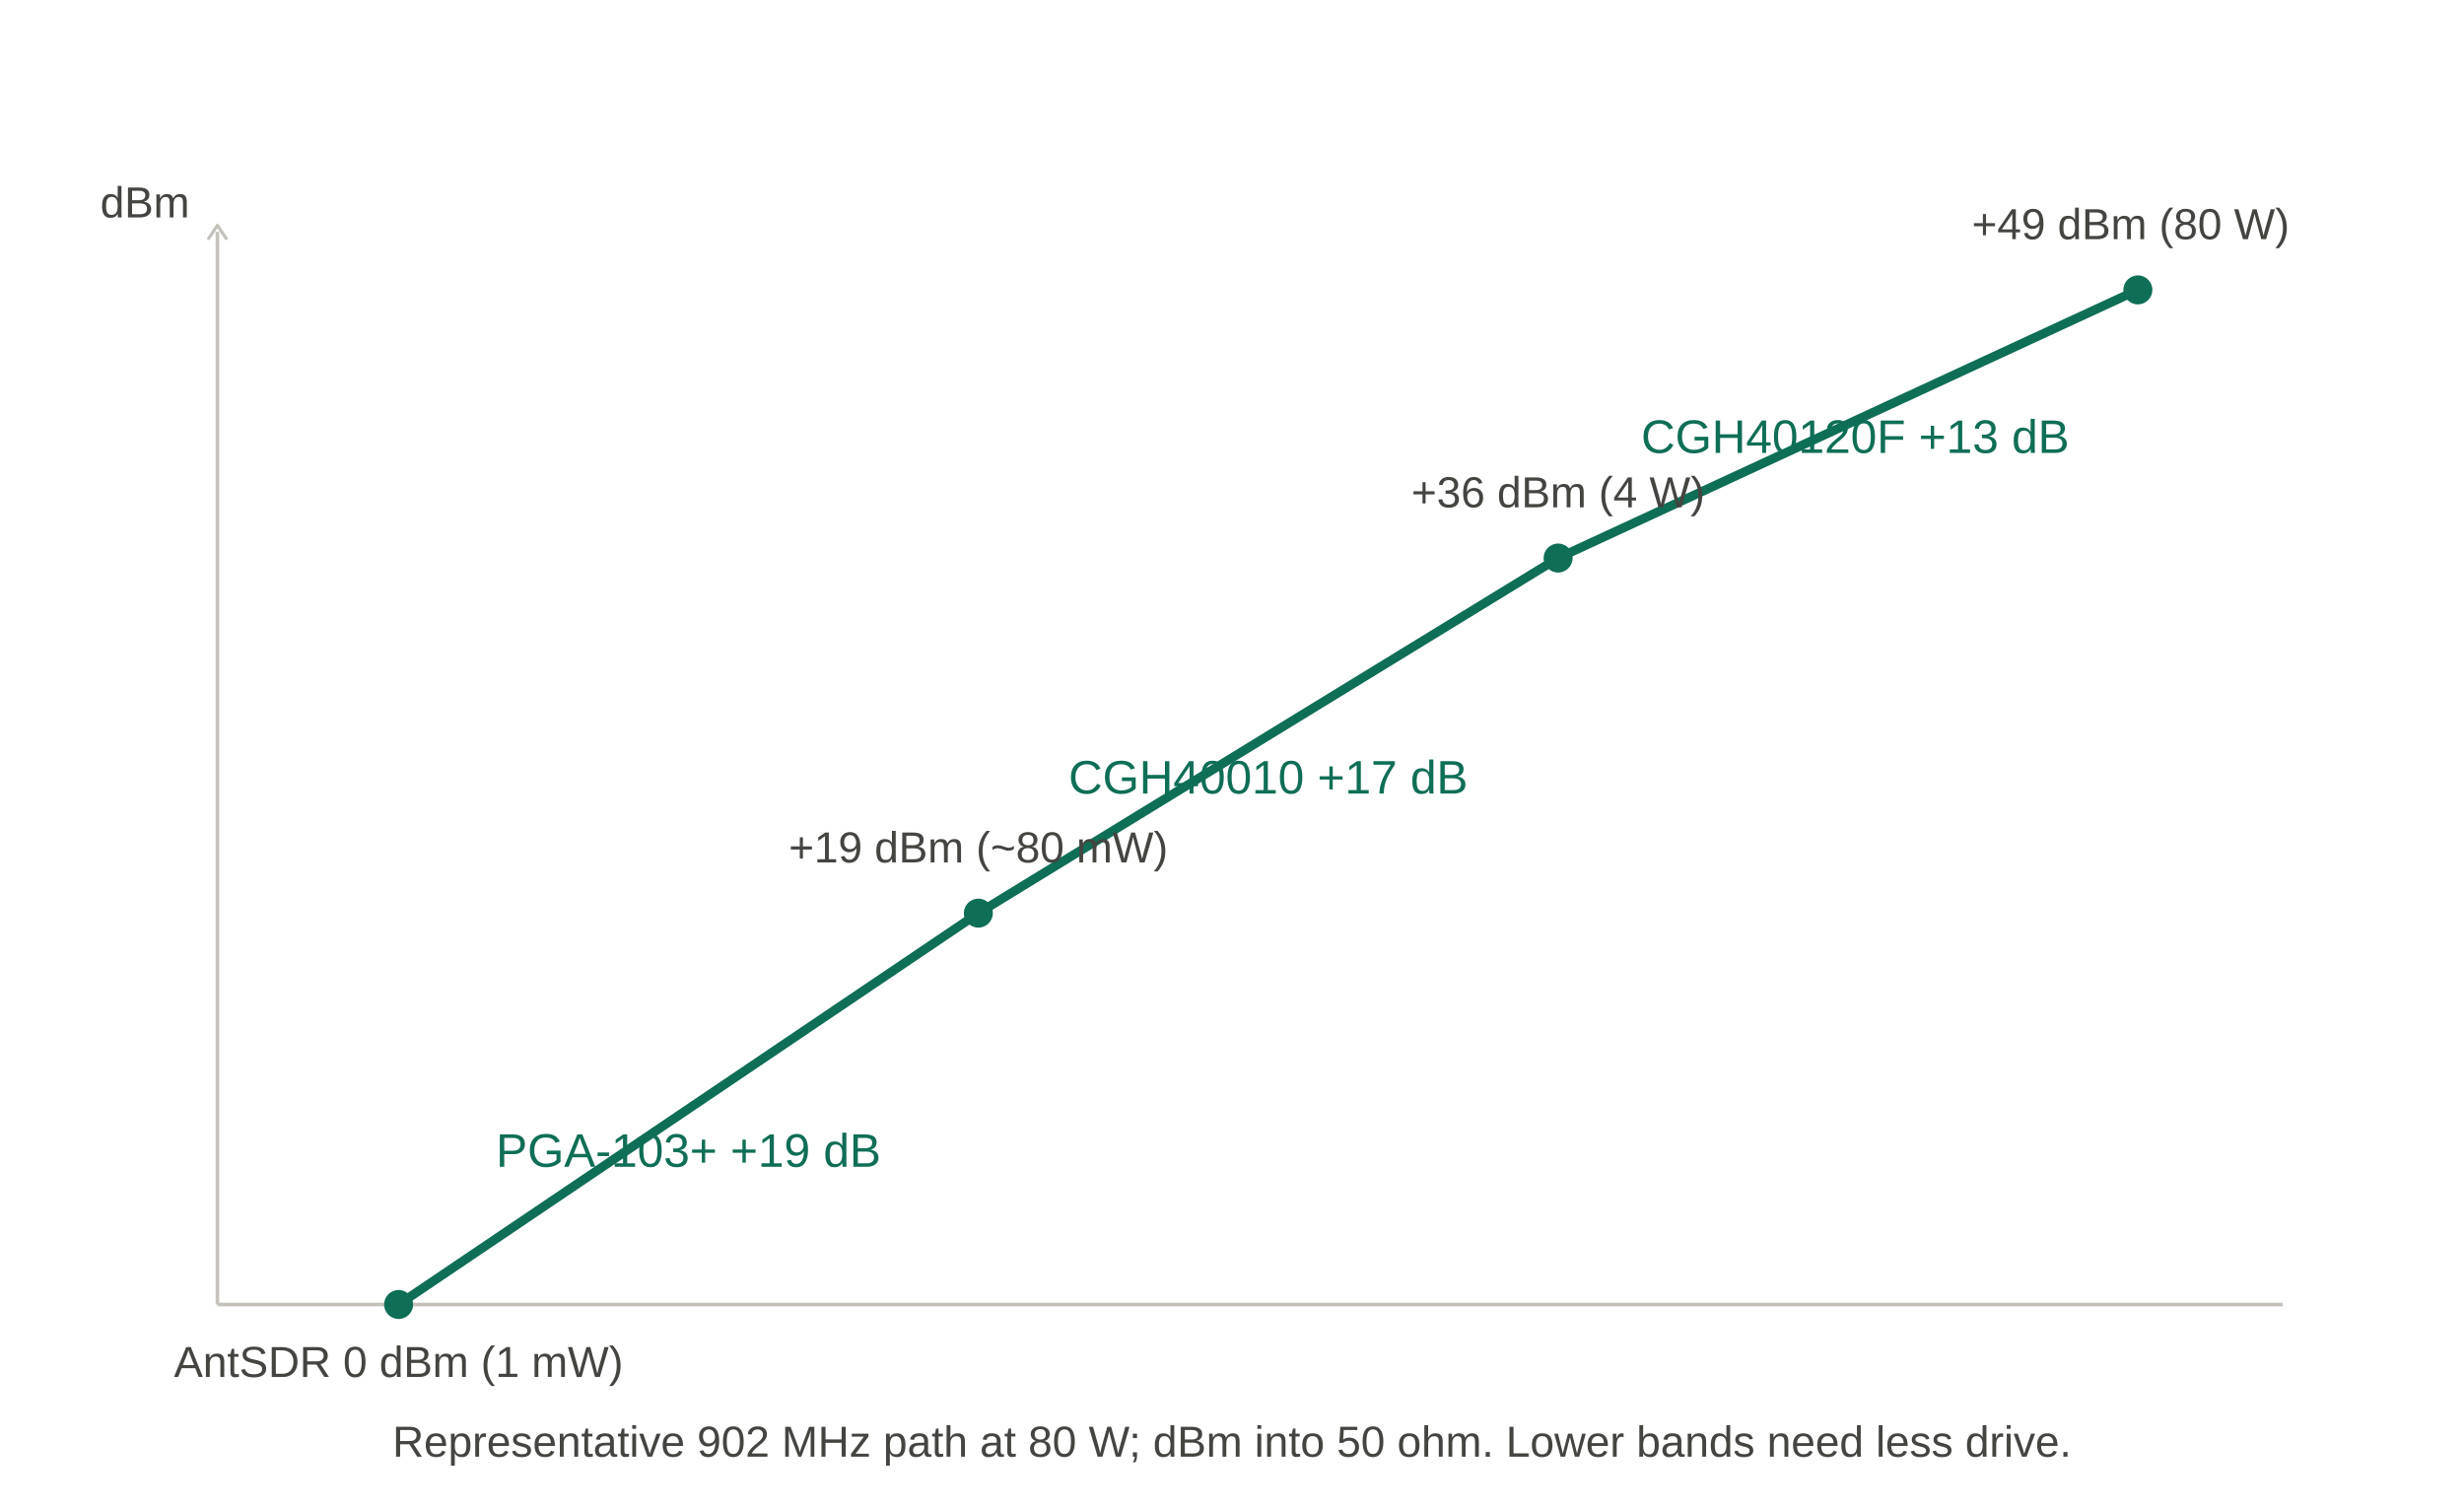
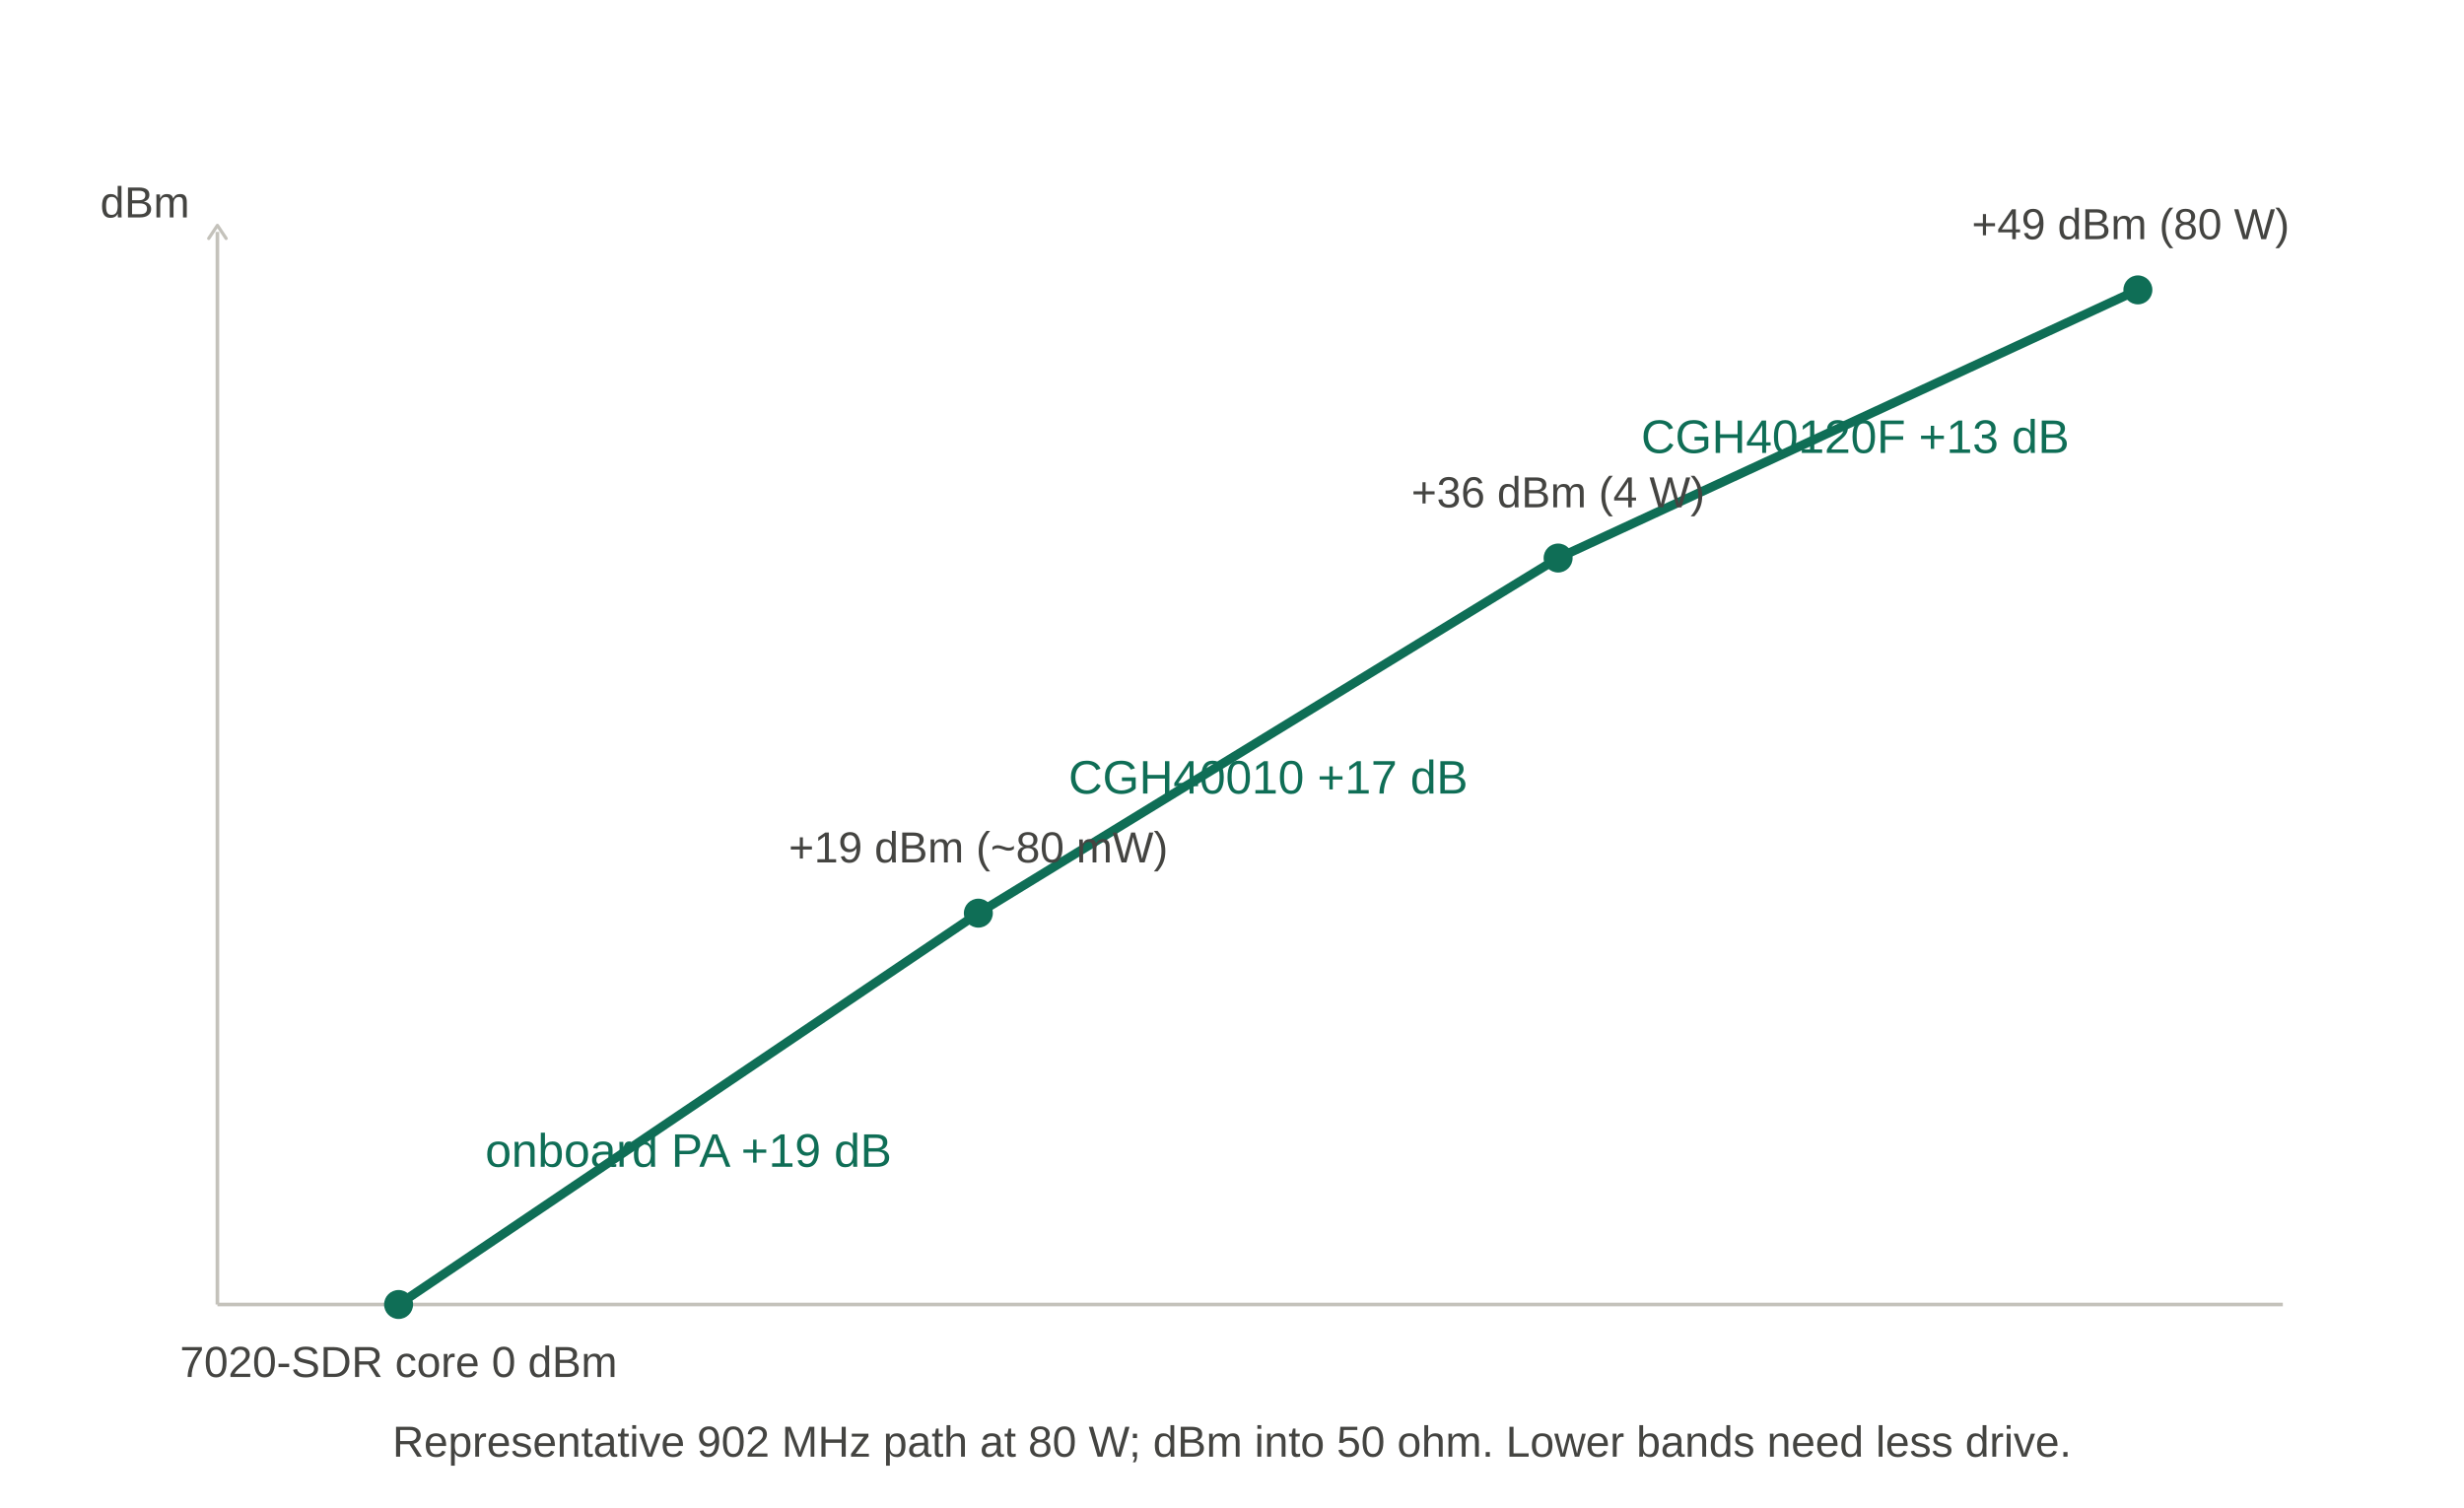
<svg xmlns="http://www.w3.org/2000/svg" width="680" viewBox="0 0 680 416" role="img">
  <style>
text{font-family:Arial,Helvetica,sans-serif}
.t{font-size:14px;fill:#2C2C2A}.ts{font-size:12px;fill:#444441}.th{font-size:13px;font-weight:500;fill:#0F6E56}
.axis{stroke:#c4c2bb;stroke-width:1;fill:none}.lvl{stroke:#0F6E56;stroke-width:2.5;fill:none}
</style>
  <defs>
    <marker id="ax" viewBox="0 0 10 10" refX="5" refY="5" markerWidth="6" markerHeight="6" orient="auto-start-reverse">
      <path d="M2 1L8 5L2 9" fill="none" stroke="#c4c2bb" stroke-width="1.5" stroke-linecap="round" stroke-linejoin="round" />
    </marker>
  </defs>
  <line x1="60" y1="360" x2="630" y2="360" class="axis" />
  <line x1="60" y1="360" x2="60" y2="64" class="axis" marker-end="url(#ax)" />
  <text class="ts" x="40" y="60" text-anchor="middle">dBm</text>
  <polyline class="lvl" points="110,360 270,252 430,154 590,80" />
  <circle cx="110" cy="360" r="4" fill="#0F6E56" />
  <circle cx="270" cy="252" r="4" fill="#0F6E56" />
  <circle cx="430" cy="154" r="4" fill="#0F6E56" />
  <circle cx="590" cy="80" r="4" fill="#0F6E56" />
-   <text class="ts" x="110" y="380" text-anchor="middle">AntSDR  0 dBm (1 mW)</text>
+   <text class="ts" x="110" y="380" text-anchor="middle">7020-SDR core  0 dBm</text>
  <text class="ts" x="270" y="238" text-anchor="middle">+19 dBm (~80 mW)</text>
  <text class="ts" x="430" y="140" text-anchor="middle">+36 dBm (4 W)</text>
  <text class="ts" x="588" y="66" text-anchor="middle">+49 dBm (80 W)</text>
-   <text class="th" x="190" y="322" text-anchor="middle">PGA-103+  +19 dB</text>
+   <text class="th" x="190" y="322" text-anchor="middle">onboard PA  +19 dB</text>
  <text class="th" x="350" y="219" text-anchor="middle">CGH40010  +17 dB</text>
  <text class="th" x="512" y="125" text-anchor="middle">CGH40120F  +13 dB</text>
  <text class="ts" x="340" y="402" text-anchor="middle">Representative 902 MHz path at 80 W; dBm into 50 ohm. Lower bands need less drive.</text>
</svg>
